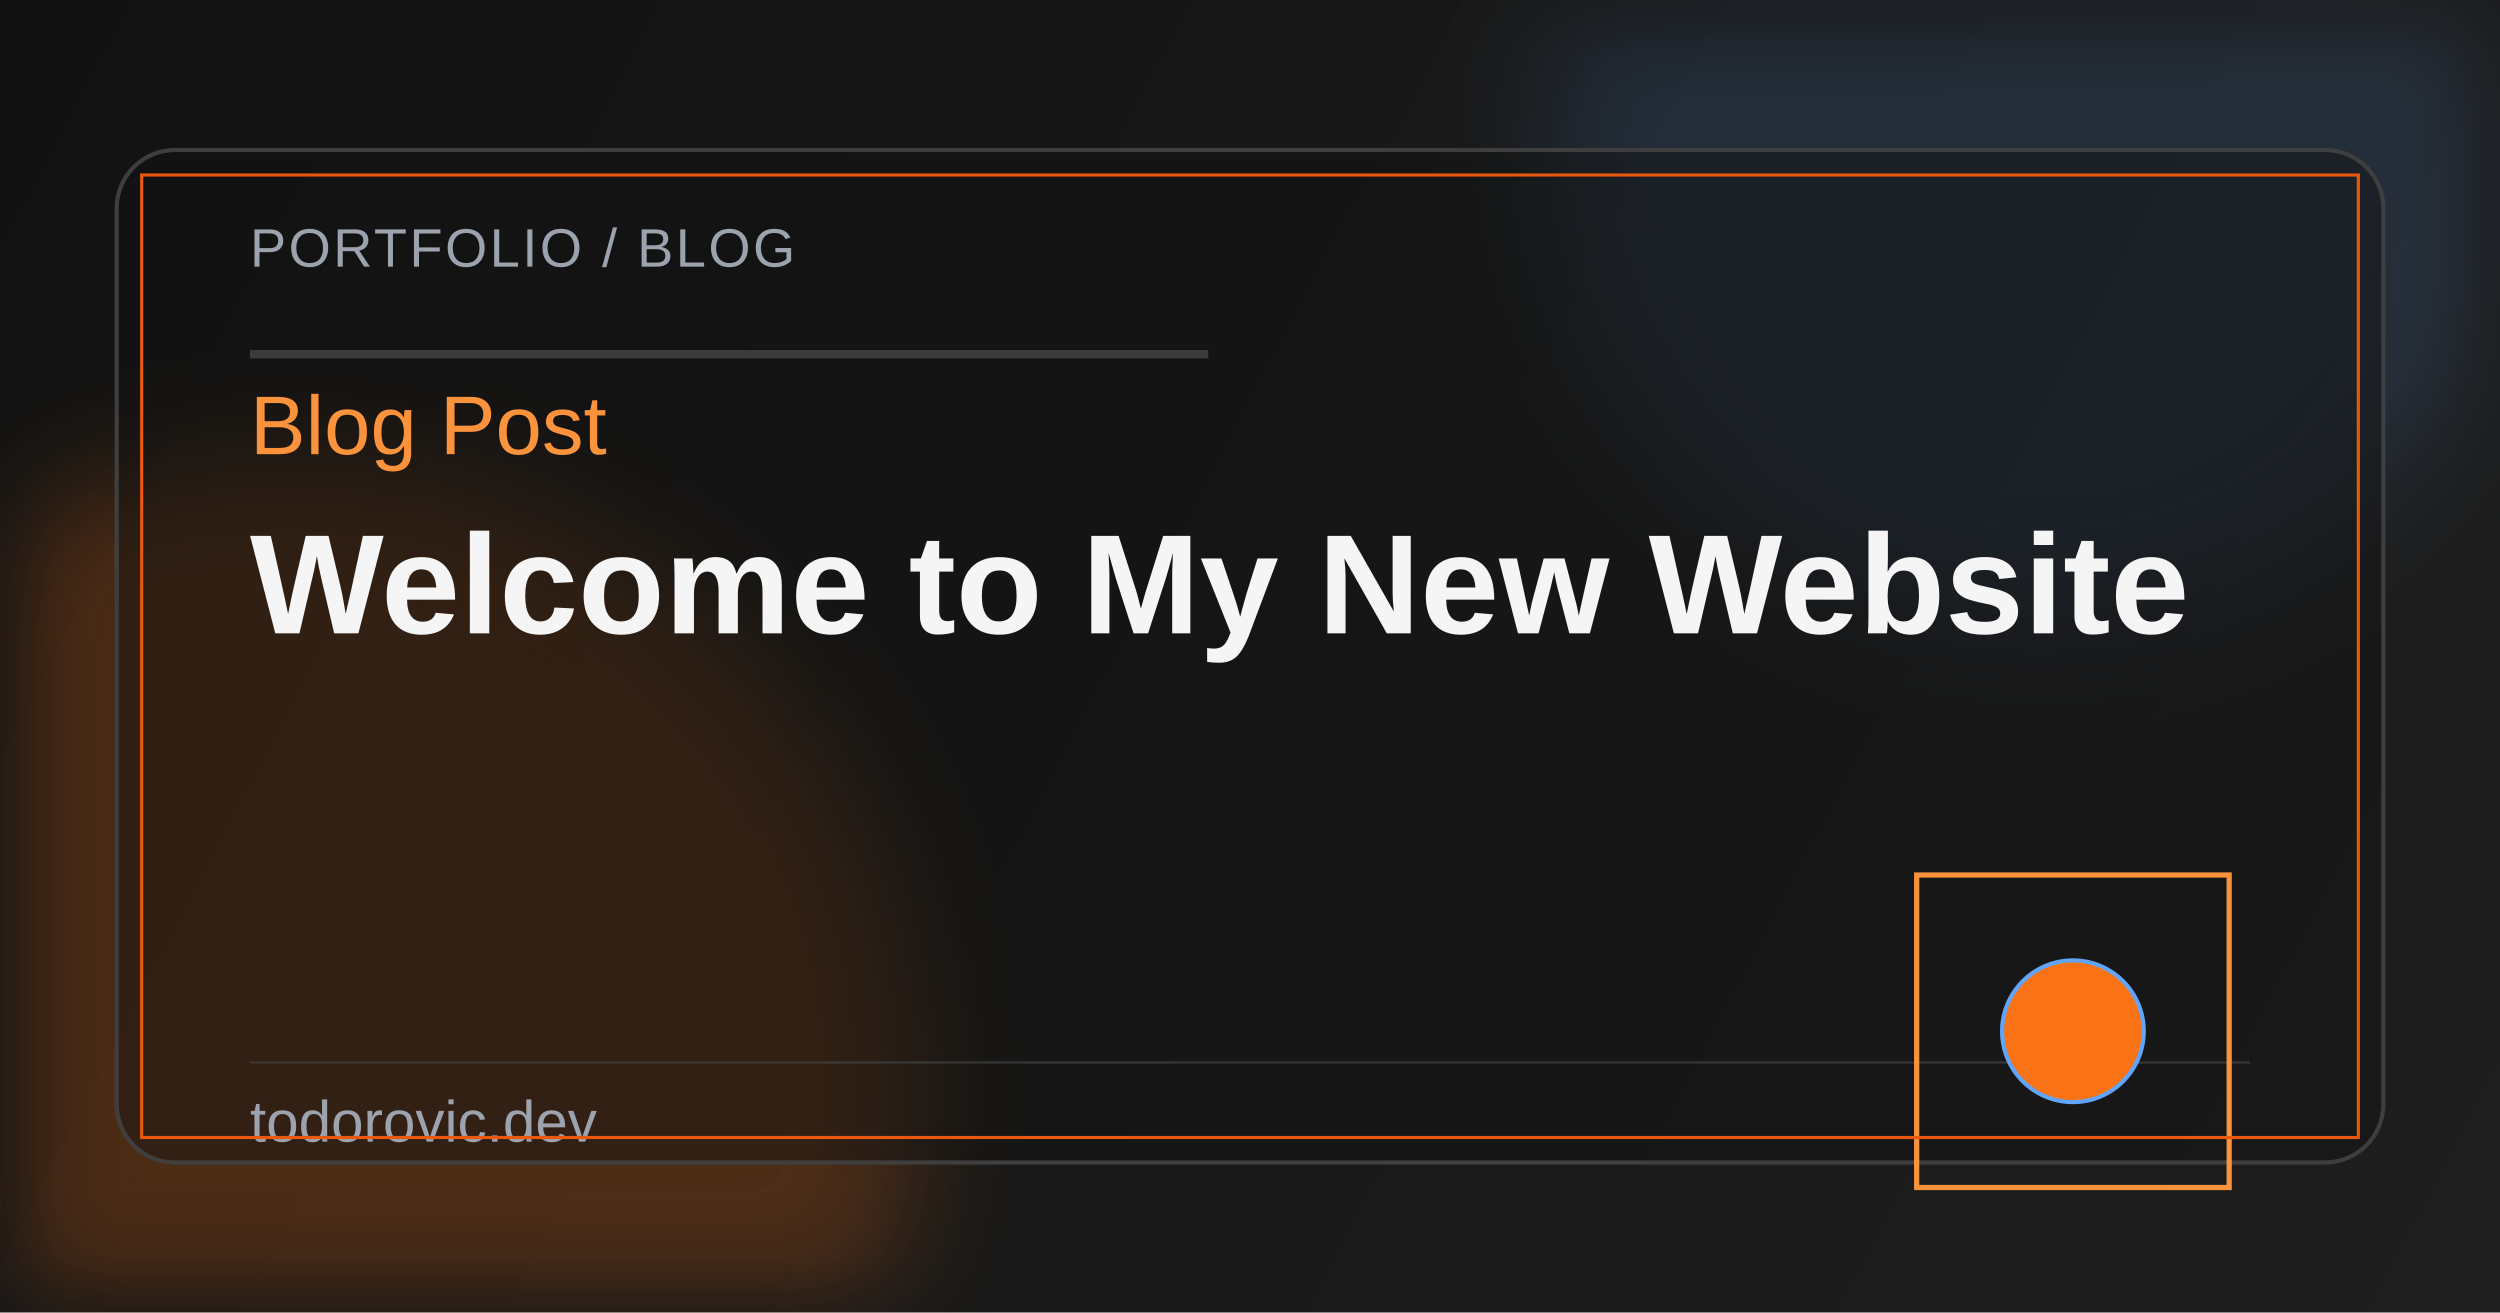
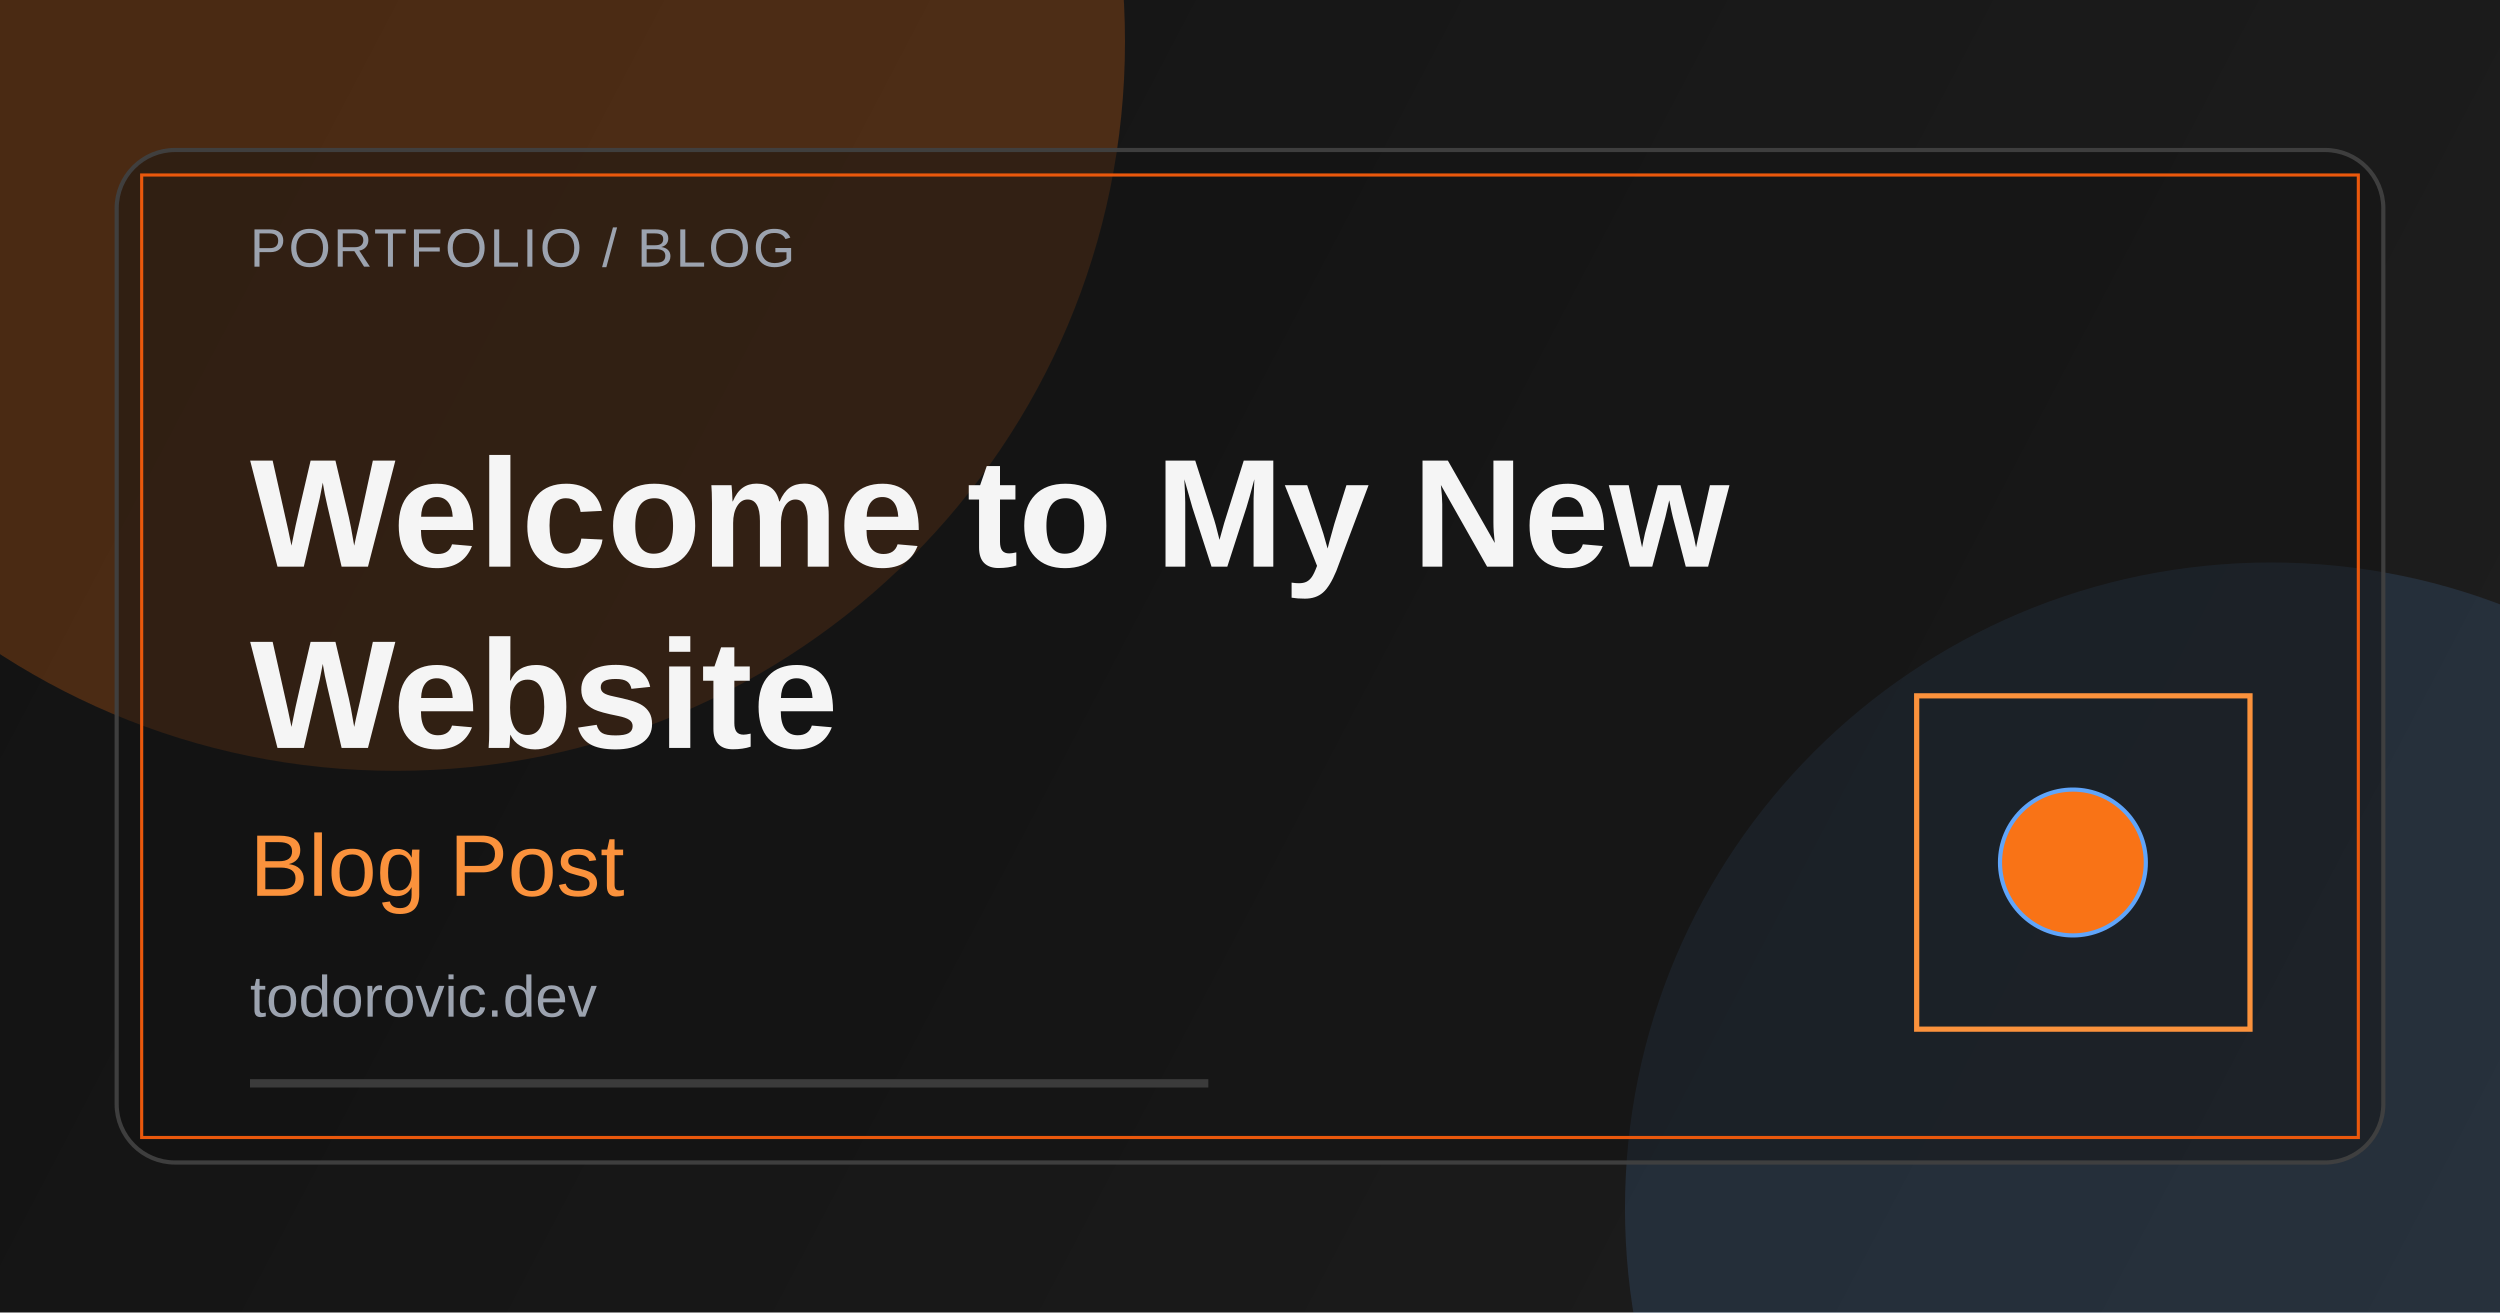
<svg xmlns="http://www.w3.org/2000/svg" width="1200" height="630" viewBox="0 0 1200 630" fill="none">
  <defs>
    <linearGradient id="bg" x1="0" y1="0" x2="1200" y2="630" gradientUnits="userSpaceOnUse">
      <stop offset="0" stop-color="#121212" />
      <stop offset="1" stop-color="#1e1e1e" />
    </linearGradient>
-     <filter id="soft" x="-20%" y="-20%" width="140%" height="140%">
-       <feGaussianBlur stdDeviation="28" />
-     </filter>
  </defs>
  <rect width="1200" height="630" fill="url(#bg)" />
-   <circle cx="140" cy="520" r="300" fill="#f97316" opacity="0.24" filter="url(#soft)" />
-   <circle cx="980" cy="60" r="240" fill="#60a5fa" opacity="0.14" filter="url(#soft)" />
+   <circle cx="190" cy="20" r="350" fill="#f97316" opacity="0.24" />
+   <circle cx="1090" cy="580" r="310" fill="#60a5fa" opacity="0.14" />
  <rect x="56" y="72" width="1088" height="486" rx="28" fill="rgba(18, 18, 18, 0.46)" stroke="#404040" stroke-opacity="0.95" stroke-width="2" />
-   <line x1="120" y1="170" x2="580" y2="170" stroke="#404040" stroke-opacity="0.9" stroke-width="4" />
  <text x="120" y="128" fill="#9ca3af" font-size="26" font-family="Avenir Next, Segoe UI, Arial, sans-serif" letter-spacing="1.2">
    PORTFOLIO / BLOG
  </text>
-   <text x="120" y="218" fill="#fb923c" font-size="40" font-weight="500" font-family="Avenir Next, Segoe UI, Arial, sans-serif">
+   <text x="120" y="272" fill="#f5f5f5" font-size="74" font-weight="700" font-family="Avenir Next, Segoe UI, Arial, sans-serif">Welcome to My New</text>
+   <text x="120" y="359" fill="#f5f5f5" font-size="74" font-weight="700" font-family="Avenir Next, Segoe UI, Arial, sans-serif">Website</text>
+   <text x="120" y="430" fill="#fb923c" font-size="42" font-weight="500" font-family="Avenir Next, Segoe UI, Arial, sans-serif">
    Blog Post
  </text>
-   <text y="304" fill="#f5f5f5" font-size="68" font-weight="700" font-family="Avenir Next, Segoe UI, Arial, sans-serif">
-     <tspan x="120" dy="0">Welcome to My New Website</tspan>
-   </text>
-   <line x1="120" y1="510" x2="1080" y2="510" stroke="#404040" stroke-opacity="0.8" />
-   <text x="120" y="548" fill="#9ca3af" font-size="28" font-family="Avenir Next, Segoe UI, Arial, sans-serif">
+   <line x1="120" y1="520" x2="580" y2="520" stroke="#404040" stroke-opacity="0.9" stroke-width="4" />
+   <text x="120" y="488" fill="#9ca3af" font-size="28" font-family="Avenir Next, Segoe UI, Arial, sans-serif">
    todorovic.dev
  </text>
-   <rect x="920" y="420" width="150" height="150" fill="none" stroke="#fb923c" stroke-width="2.5" />
-   <circle cx="995" cy="495" r="34" fill="#f97316" />
-   <circle cx="995" cy="495" r="34" fill="none" stroke="#60a5fa" stroke-width="2" />
+   <rect x="920" y="334" width="160" height="160" fill="none" stroke="#fb923c" stroke-width="2.5" />
+   <circle cx="995" cy="414" r="35" fill="#f97316" />
+   <circle cx="995" cy="414" r="35" fill="none" stroke="#60a5fa" stroke-width="2" />
  <rect x="68" y="84" width="1064" height="462" fill="none" stroke="#ea580c" stroke-width="1.5" />
</svg>
